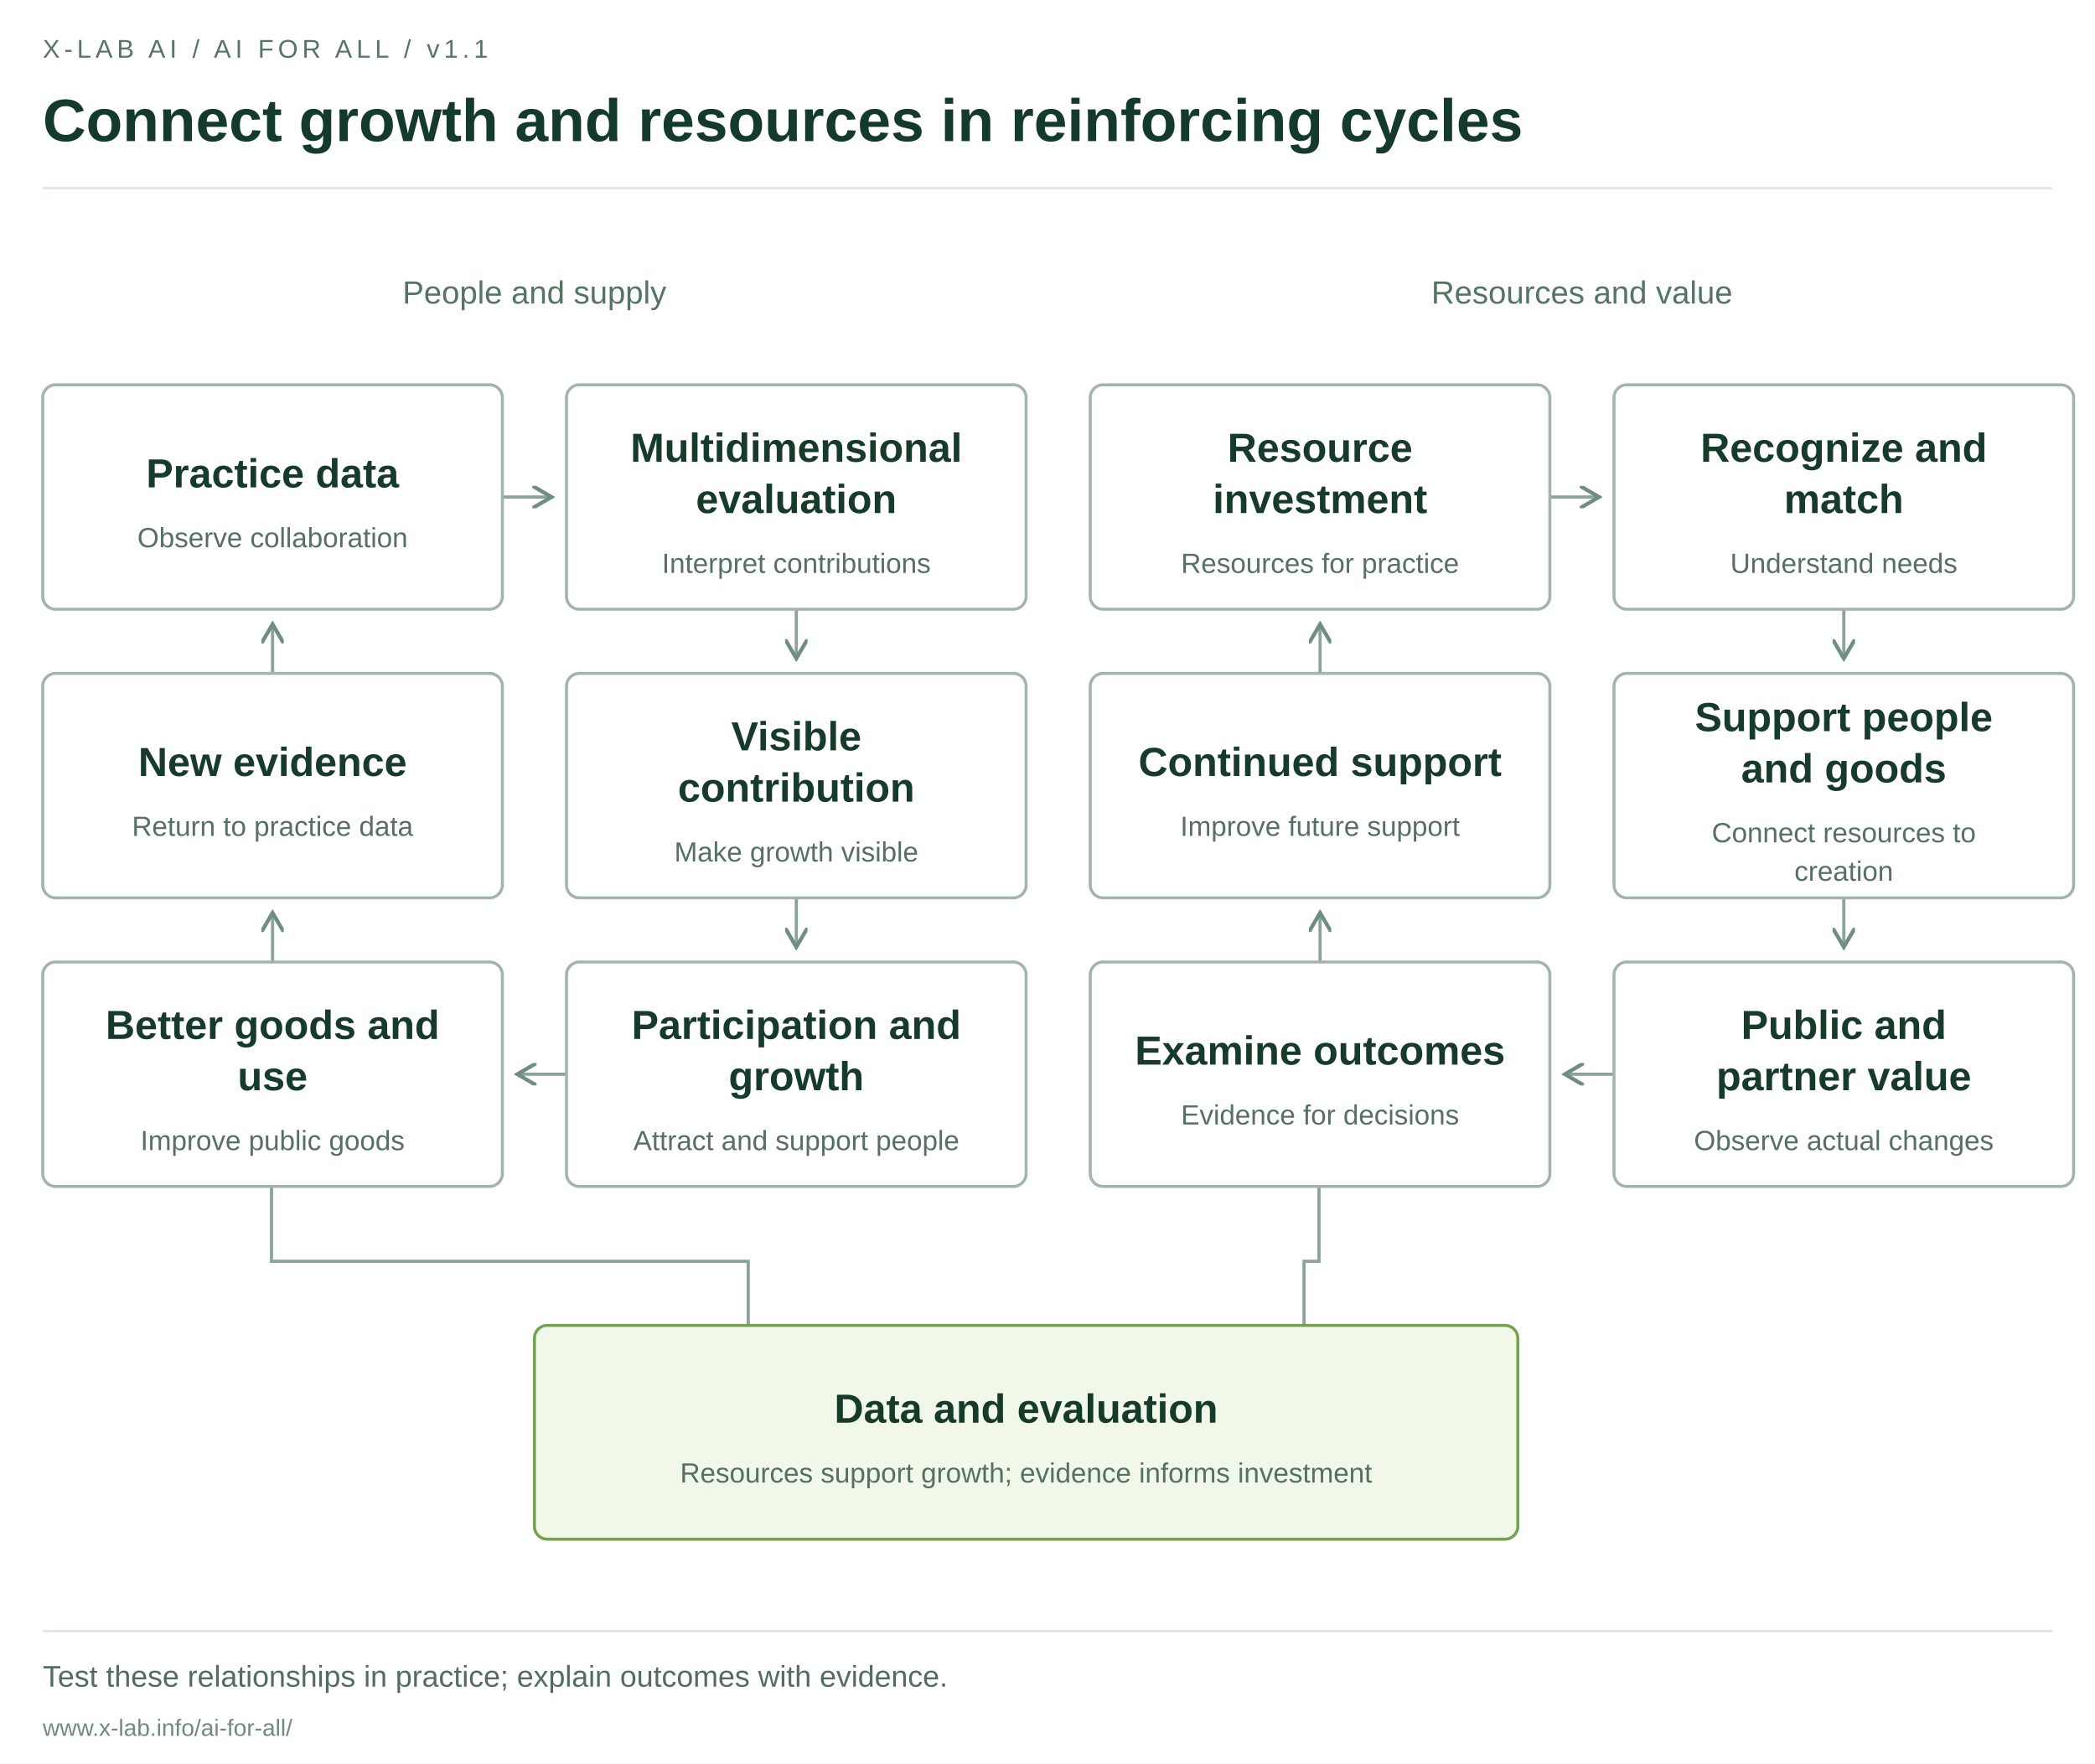
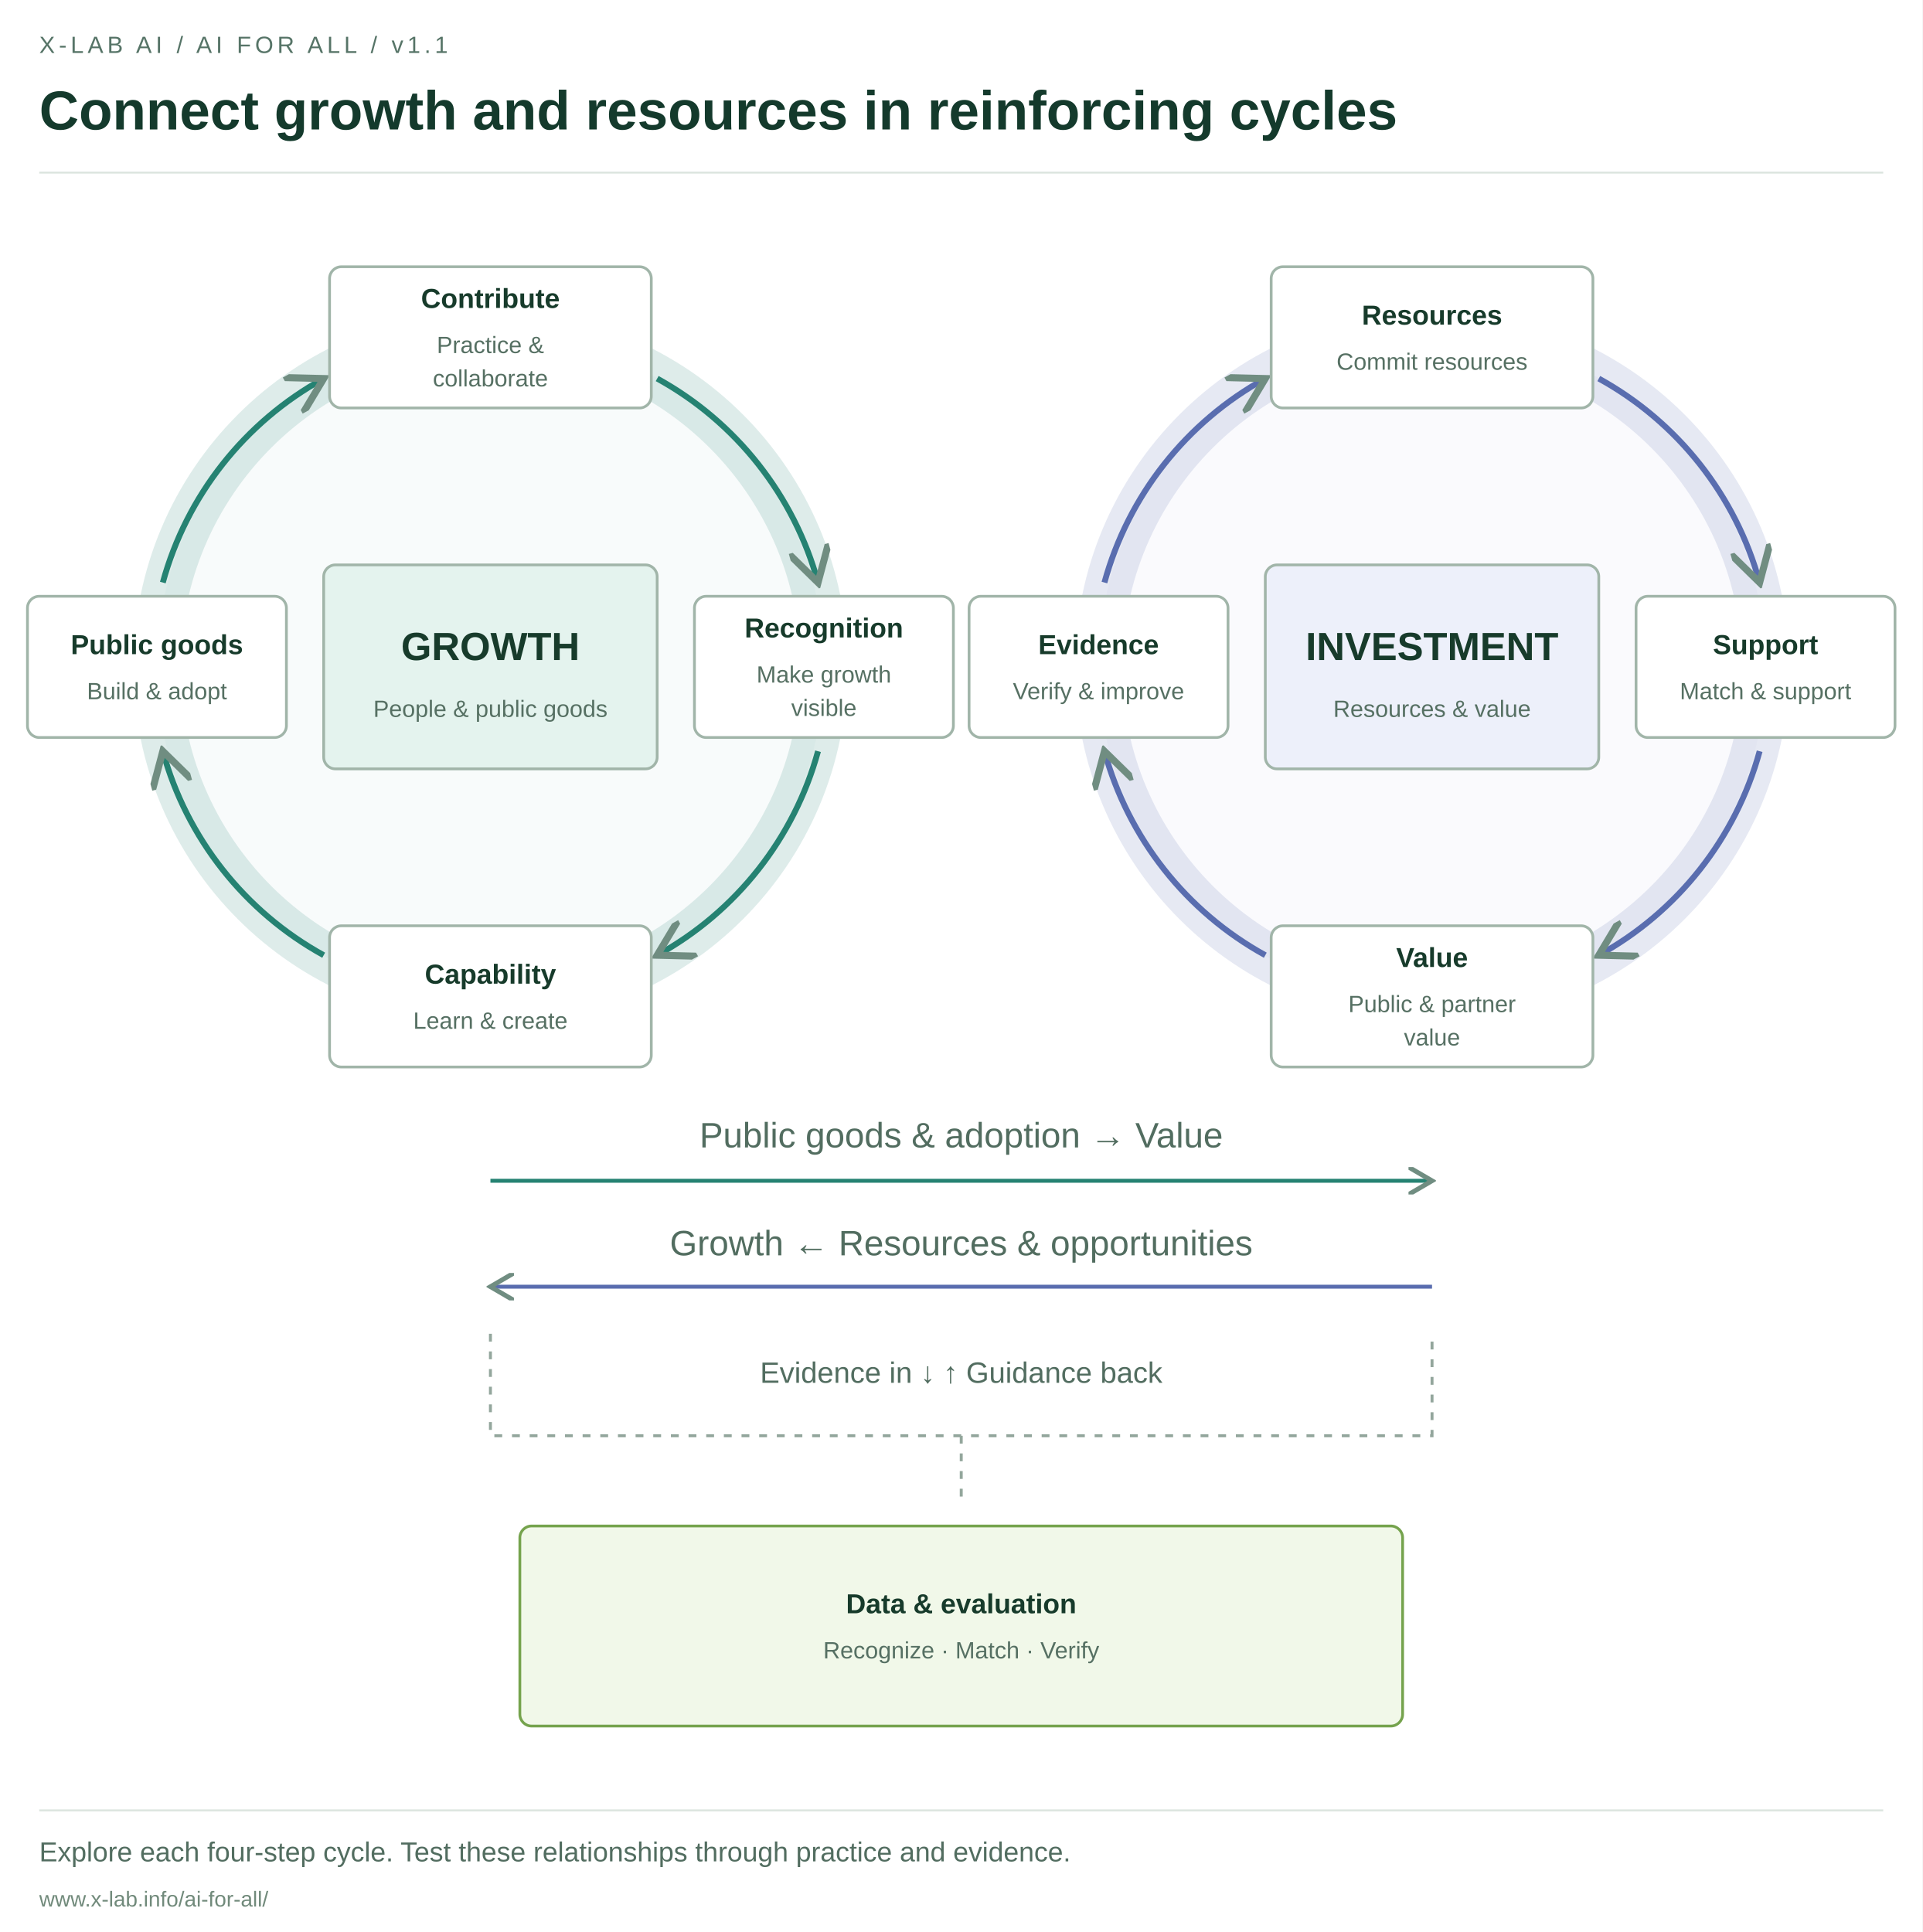
- <svg xmlns="http://www.w3.org/2000/svg" viewBox="0 0 980 825" width="980" height="825" class="concept-svg" role="img" aria-labelledby="title desc">
+ <svg xmlns="http://www.w3.org/2000/svg" viewBox="0 0 980 985" width="980" height="985" class="concept-svg" role="img" aria-labelledby="title desc">
  <defs>
    <marker id="twin-flywheels-en-desktop-arrow" markerWidth="7" markerHeight="7" refX="6" refY="3.5" orient="auto">
      <path d="M0 0 L6 3.5 L0 7" fill="none" stroke="#708d81" stroke-width="1.2" />
    </marker>
  </defs>
  <rect width="100%" height="100%" fill="#ffffff" />
  <text x="20" y="27" font-family="Arial,sans-serif" font-size="12" letter-spacing="2" fill="#567467">X-LAB AI / AI FOR ALL / v1.1</text>
  <text x="20" y="66" font-family="Arial,Source Han Sans SC,Noto Sans CJK SC,sans-serif" font-size="28" font-weight="600" fill="#143a2c">Connect growth and resources in reinforcing cycles</text>
  <path d="M20 88 H960" stroke="#dce5df" />
  <g transform="translate(0,110)">
-     <path class="concept-edge" data-from="practice" data-to="evaluate" data-group="growth" d="M235 122.5 H258" fill="none" stroke="#8aa497" stroke-width="1.5" marker-end="url(#twin-flywheels-en-desktop-arrow)" />
-     <path class="concept-edge" data-from="evaluate" data-to="visible" data-group="growth" d="M372.5 175 V198" fill="none" stroke="#8aa497" stroke-width="1.5" marker-end="url(#twin-flywheels-en-desktop-arrow)" />
-     <path class="concept-edge" data-from="visible" data-to="talent" data-group="growth" d="M372.5 310 V333" fill="none" stroke="#8aa497" stroke-width="1.5" marker-end="url(#twin-flywheels-en-desktop-arrow)" />
-     <path class="concept-edge" data-from="talent" data-to="supply" data-group="growth" d="M265 392.5 H242" fill="none" stroke="#8aa497" stroke-width="1.5" marker-end="url(#twin-flywheels-en-desktop-arrow)" />
-     <path class="concept-edge" data-from="supply" data-to="feedback" data-group="growth" d="M127.5 340 V317" fill="none" stroke="#8aa497" stroke-width="1.5" marker-end="url(#twin-flywheels-en-desktop-arrow)" />
-     <path class="concept-edge" data-from="feedback" data-to="practice" data-group="growth" d="M127.5 205 V182" fill="none" stroke="#8aa497" stroke-width="1.5" marker-end="url(#twin-flywheels-en-desktop-arrow)" />
-     <path class="concept-edge" data-from="invest" data-to="match" data-group="value" d="M725 122.5 H748" fill="none" stroke="#8aa497" stroke-width="1.5" marker-end="url(#twin-flywheels-en-desktop-arrow)" />
-     <path class="concept-edge" data-from="match" data-to="support" data-group="value" d="M862.5 175 V198" fill="none" stroke="#8aa497" stroke-width="1.5" marker-end="url(#twin-flywheels-en-desktop-arrow)" />
-     <path class="concept-edge" data-from="support" data-to="value" data-group="value" d="M862.5 310 V333" fill="none" stroke="#8aa497" stroke-width="1.5" marker-end="url(#twin-flywheels-en-desktop-arrow)" />
-     <path class="concept-edge" data-from="value" data-to="evidence" data-group="value" d="M755 392.5 H732" fill="none" stroke="#8aa497" stroke-width="1.5" marker-end="url(#twin-flywheels-en-desktop-arrow)" />
-     <path class="concept-edge" data-from="evidence" data-to="reinvest" data-group="value" d="M617.5 340 V317" fill="none" stroke="#8aa497" stroke-width="1.5" marker-end="url(#twin-flywheels-en-desktop-arrow)" />
-     <path class="concept-edge" data-from="reinvest" data-to="invest" data-group="value" d="M617.5 205 V182" fill="none" stroke="#8aa497" stroke-width="1.5" marker-end="url(#twin-flywheels-en-desktop-arrow)" />
-     <path class="concept-edge" data-from="shared-core" data-to="supply" data-group="" d="M350 510 V480 H127 V445" fill="none" stroke="#8aa497" stroke-width="1.5" />
-     <path class="concept-edge" data-from="shared-core" data-to="evidence" data-group="" d="M610 510 V480 H617 V445" fill="none" stroke="#8aa497" stroke-width="1.5" />
-     <text x="250" y="32" font-family="Arial,Source Han Sans SC,sans-serif" text-anchor="middle" font-size="15" fill="#547464">People and supply</text>
-     <text x="740" y="32" font-family="Arial,Source Han Sans SC,sans-serif" text-anchor="middle" font-size="15" fill="#547464">Resources and value</text>
+     <circle cx="250" cy="230" r="170" fill="#258272" fill-opacity=".035" stroke="#258272" stroke-opacity=".15" stroke-width="24" />
+     <circle cx="730" cy="230" r="170" fill="#596daf" fill-opacity=".035" stroke="#596daf" stroke-opacity=".15" stroke-width="24" />
+     <text x="490" y="475" text-anchor="middle" font-family="Arial,Source Han Sans SC,sans-serif" font-size="18" fill="#526d60">Public goods &amp; adoption → Value</text>
+     <path d="M250 492 H730" stroke="#258272" stroke-width="2" marker-end="url(#twin-flywheels-en-desktop-arrow)" />
+     <text x="490" y="530" text-anchor="middle" font-family="Arial,Source Han Sans SC,sans-serif" font-size="18" fill="#526d60">Growth ← Resources &amp; opportunities</text>
+     <path d="M730 546 H250" stroke="#596daf" stroke-width="2" marker-end="url(#twin-flywheels-en-desktop-arrow)" />
+     <path d="M250 570 V622 H730 V570 M490 622 V656" fill="none" stroke="#93a69c" stroke-dasharray="4 5" stroke-width="1.5" />
+     <text x="490" y="595" text-anchor="middle" font-family="Arial,Source Han Sans SC,sans-serif" font-size="15" fill="#526d60">Evidence in ↓  ↑ Guidance back</text>
+     <path class="concept-edge" data-from="practice" data-to="visible" data-group="growth" d="M335 83 A170 170 0 0 1 417 187" fill="none" stroke="#258272" stroke-width="3" marker-end="url(#twin-flywheels-en-desktop-arrow)" />
+     <path class="concept-edge" data-from="visible" data-to="talent" data-group="growth" d="M417 273 A170 170 0 0 1 335 377" fill="none" stroke="#258272" stroke-width="3" marker-end="url(#twin-flywheels-en-desktop-arrow)" />
+     <path class="concept-edge" data-from="talent" data-to="supply" data-group="growth" d="M165 377 A170 170 0 0 1 83 273" fill="none" stroke="#258272" stroke-width="3" marker-end="url(#twin-flywheels-en-desktop-arrow)" />
+     <path class="concept-edge" data-from="supply" data-to="practice" data-group="growth" d="M83 187 A170 170 0 0 1 165 83" fill="none" stroke="#258272" stroke-width="3" marker-end="url(#twin-flywheels-en-desktop-arrow)" />
+     <path class="concept-edge" data-from="invest" data-to="support" data-group="value" d="M815 83 A170 170 0 0 1 897 187" fill="none" stroke="#596daf" stroke-width="3" marker-end="url(#twin-flywheels-en-desktop-arrow)" />
+     <path class="concept-edge" data-from="support" data-to="value" data-group="value" d="M897 273 A170 170 0 0 1 815 377" fill="none" stroke="#596daf" stroke-width="3" marker-end="url(#twin-flywheels-en-desktop-arrow)" />
+     <path class="concept-edge" data-from="value" data-to="evidence" data-group="value" d="M645 377 A170 170 0 0 1 563 273" fill="none" stroke="#596daf" stroke-width="3" marker-end="url(#twin-flywheels-en-desktop-arrow)" />
+     <path class="concept-edge" data-from="evidence" data-to="invest" data-group="value" d="M563 187 A170 170 0 0 1 645 83" fill="none" stroke="#596daf" stroke-width="3" marker-end="url(#twin-flywheels-en-desktop-arrow)" />
    <g class="concept-node" data-node="practice" data-group="growth">
-       <rect x="20" y="70" width="215" height="105" rx="6" fill="#fff" stroke="#a1b5a9" stroke-width="1.4" />
-       <text x="127.5" y="118.0" text-anchor="middle" font-family="Arial,Source Han Sans SC,Noto Sans CJK SC,sans-serif" font-size="19" font-weight="600" fill="#173b2b">Practice data</text>
-       <text x="127.5" y="146.0" text-anchor="middle" font-family="Arial,Source Han Sans SC,Noto Sans CJK SC,sans-serif" font-size="13" fill="#567063">Observe collaboration</text>
-     </g>
-     <g class="concept-node" data-node="evaluate" data-group="growth">
-       <rect x="265" y="70" width="215" height="105" rx="6" fill="#fff" stroke="#a1b5a9" stroke-width="1.4" />
-       <text x="372.5" y="106.0" text-anchor="middle" font-family="Arial,Source Han Sans SC,Noto Sans CJK SC,sans-serif" font-size="19" font-weight="600" fill="#173b2b">Multidimensional</text>
-       <text x="372.5" y="130.0" text-anchor="middle" font-family="Arial,Source Han Sans SC,Noto Sans CJK SC,sans-serif" font-size="19" font-weight="600" fill="#173b2b">evaluation</text>
-       <text x="372.5" y="158.0" text-anchor="middle" font-family="Arial,Source Han Sans SC,Noto Sans CJK SC,sans-serif" font-size="13" fill="#567063">Interpret contributions</text>
+       <rect x="168" y="26" width="164" height="72" rx="6" fill="#fff" stroke="#a1b5a9" stroke-width="1.4" />
+       <text x="250.0" y="47.0" text-anchor="middle" font-family="Arial,Source Han Sans SC,Noto Sans CJK SC,sans-serif" font-size="14" font-weight="600" fill="#173b2b">Contribute</text>
+       <text x="250.0" y="70.0" text-anchor="middle" font-family="Arial,Source Han Sans SC,Noto Sans CJK SC,sans-serif" font-size="12" fill="#567063">Practice &amp;</text>
+       <text x="250.0" y="87.0" text-anchor="middle" font-family="Arial,Source Han Sans SC,Noto Sans CJK SC,sans-serif" font-size="12" fill="#567063">collaborate</text>
    </g>
    <g class="concept-node" data-node="visible" data-group="growth">
-       <rect x="265" y="205" width="215" height="105" rx="6" fill="#fff" stroke="#a1b5a9" stroke-width="1.4" />
-       <text x="372.5" y="241.0" text-anchor="middle" font-family="Arial,Source Han Sans SC,Noto Sans CJK SC,sans-serif" font-size="19" font-weight="600" fill="#173b2b">Visible</text>
-       <text x="372.5" y="265.0" text-anchor="middle" font-family="Arial,Source Han Sans SC,Noto Sans CJK SC,sans-serif" font-size="19" font-weight="600" fill="#173b2b">contribution</text>
-       <text x="372.5" y="293.0" text-anchor="middle" font-family="Arial,Source Han Sans SC,Noto Sans CJK SC,sans-serif" font-size="13" fill="#567063">Make growth visible</text>
+       <rect x="354" y="194" width="132" height="72" rx="6" fill="#fff" stroke="#a1b5a9" stroke-width="1.4" />
+       <text x="420.0" y="215.0" text-anchor="middle" font-family="Arial,Source Han Sans SC,Noto Sans CJK SC,sans-serif" font-size="14" font-weight="600" fill="#173b2b">Recognition</text>
+       <text x="420.0" y="238.0" text-anchor="middle" font-family="Arial,Source Han Sans SC,Noto Sans CJK SC,sans-serif" font-size="12" fill="#567063">Make growth</text>
+       <text x="420.0" y="255.0" text-anchor="middle" font-family="Arial,Source Han Sans SC,Noto Sans CJK SC,sans-serif" font-size="12" fill="#567063">visible</text>
    </g>
    <g class="concept-node" data-node="talent" data-group="growth">
-       <rect x="265" y="340" width="215" height="105" rx="6" fill="#fff" stroke="#a1b5a9" stroke-width="1.4" />
-       <text x="372.5" y="376.0" text-anchor="middle" font-family="Arial,Source Han Sans SC,Noto Sans CJK SC,sans-serif" font-size="19" font-weight="600" fill="#173b2b">Participation and</text>
-       <text x="372.5" y="400.0" text-anchor="middle" font-family="Arial,Source Han Sans SC,Noto Sans CJK SC,sans-serif" font-size="19" font-weight="600" fill="#173b2b">growth</text>
-       <text x="372.5" y="428.0" text-anchor="middle" font-family="Arial,Source Han Sans SC,Noto Sans CJK SC,sans-serif" font-size="13" fill="#567063">Attract and support people</text>
+       <rect x="168" y="362" width="164" height="72" rx="6" fill="#fff" stroke="#a1b5a9" stroke-width="1.4" />
+       <text x="250.0" y="391.5" text-anchor="middle" font-family="Arial,Source Han Sans SC,Noto Sans CJK SC,sans-serif" font-size="14" font-weight="600" fill="#173b2b">Capability</text>
+       <text x="250.0" y="414.5" text-anchor="middle" font-family="Arial,Source Han Sans SC,Noto Sans CJK SC,sans-serif" font-size="12" fill="#567063">Learn &amp; create</text>
    </g>
    <g class="concept-node" data-node="supply" data-group="growth">
-       <rect x="20" y="340" width="215" height="105" rx="6" fill="#fff" stroke="#a1b5a9" stroke-width="1.4" />
-       <text x="127.5" y="376.0" text-anchor="middle" font-family="Arial,Source Han Sans SC,Noto Sans CJK SC,sans-serif" font-size="19" font-weight="600" fill="#173b2b">Better goods and</text>
-       <text x="127.5" y="400.0" text-anchor="middle" font-family="Arial,Source Han Sans SC,Noto Sans CJK SC,sans-serif" font-size="19" font-weight="600" fill="#173b2b">use</text>
-       <text x="127.5" y="428.0" text-anchor="middle" font-family="Arial,Source Han Sans SC,Noto Sans CJK SC,sans-serif" font-size="13" fill="#567063">Improve public goods</text>
+       <rect x="14" y="194" width="132" height="72" rx="6" fill="#fff" stroke="#a1b5a9" stroke-width="1.4" />
+       <text x="80.0" y="223.5" text-anchor="middle" font-family="Arial,Source Han Sans SC,Noto Sans CJK SC,sans-serif" font-size="14" font-weight="600" fill="#173b2b">Public goods</text>
+       <text x="80.0" y="246.5" text-anchor="middle" font-family="Arial,Source Han Sans SC,Noto Sans CJK SC,sans-serif" font-size="12" fill="#567063">Build &amp; adopt</text>
    </g>
-     <g class="concept-node" data-node="feedback" data-group="growth">
-       <rect x="20" y="205" width="215" height="105" rx="6" fill="#fff" stroke="#a1b5a9" stroke-width="1.4" />
-       <text x="127.5" y="253.0" text-anchor="middle" font-family="Arial,Source Han Sans SC,Noto Sans CJK SC,sans-serif" font-size="19" font-weight="600" fill="#173b2b">New evidence</text>
-       <text x="127.5" y="281.0" text-anchor="middle" font-family="Arial,Source Han Sans SC,Noto Sans CJK SC,sans-serif" font-size="13" fill="#567063">Return to practice data</text>
+     <g class="concept-node" data-node="growth-hub" data-group="growth">
+       <rect x="165" y="178" width="170" height="104" rx="6" fill="#e4f3ee" stroke="#a1b5a9" stroke-width="1.4" />
+       <text x="250.0" y="226.5" text-anchor="middle" font-family="Arial,Source Han Sans SC,Noto Sans CJK SC,sans-serif" font-size="20" font-weight="600" fill="#173b2b">GROWTH</text>
+       <text x="250.0" y="255.5" text-anchor="middle" font-family="Arial,Source Han Sans SC,Noto Sans CJK SC,sans-serif" font-size="12" fill="#567063">People &amp; public goods</text>
    </g>
    <g class="concept-node" data-node="invest" data-group="value">
-       <rect x="510" y="70" width="215" height="105" rx="6" fill="#fff" stroke="#a1b5a9" stroke-width="1.4" />
-       <text x="617.5" y="106.0" text-anchor="middle" font-family="Arial,Source Han Sans SC,Noto Sans CJK SC,sans-serif" font-size="19" font-weight="600" fill="#173b2b">Resource</text>
-       <text x="617.5" y="130.0" text-anchor="middle" font-family="Arial,Source Han Sans SC,Noto Sans CJK SC,sans-serif" font-size="19" font-weight="600" fill="#173b2b">investment</text>
-       <text x="617.5" y="158.0" text-anchor="middle" font-family="Arial,Source Han Sans SC,Noto Sans CJK SC,sans-serif" font-size="13" fill="#567063">Resources for practice</text>
-     </g>
-     <g class="concept-node" data-node="match" data-group="value">
-       <rect x="755" y="70" width="215" height="105" rx="6" fill="#fff" stroke="#a1b5a9" stroke-width="1.4" />
-       <text x="862.5" y="106.0" text-anchor="middle" font-family="Arial,Source Han Sans SC,Noto Sans CJK SC,sans-serif" font-size="19" font-weight="600" fill="#173b2b">Recognize and</text>
-       <text x="862.5" y="130.0" text-anchor="middle" font-family="Arial,Source Han Sans SC,Noto Sans CJK SC,sans-serif" font-size="19" font-weight="600" fill="#173b2b">match</text>
-       <text x="862.5" y="158.0" text-anchor="middle" font-family="Arial,Source Han Sans SC,Noto Sans CJK SC,sans-serif" font-size="13" fill="#567063">Understand needs</text>
+       <rect x="648" y="26" width="164" height="72" rx="6" fill="#fff" stroke="#a1b5a9" stroke-width="1.4" />
+       <text x="730.0" y="55.5" text-anchor="middle" font-family="Arial,Source Han Sans SC,Noto Sans CJK SC,sans-serif" font-size="14" font-weight="600" fill="#173b2b">Resources</text>
+       <text x="730.0" y="78.5" text-anchor="middle" font-family="Arial,Source Han Sans SC,Noto Sans CJK SC,sans-serif" font-size="12" fill="#567063">Commit resources</text>
    </g>
    <g class="concept-node" data-node="support" data-group="value">
-       <rect x="755" y="205" width="215" height="105" rx="6" fill="#fff" stroke="#a1b5a9" stroke-width="1.4" />
-       <text x="862.5" y="232.0" text-anchor="middle" font-family="Arial,Source Han Sans SC,Noto Sans CJK SC,sans-serif" font-size="19" font-weight="600" fill="#173b2b">Support people</text>
-       <text x="862.5" y="256.0" text-anchor="middle" font-family="Arial,Source Han Sans SC,Noto Sans CJK SC,sans-serif" font-size="19" font-weight="600" fill="#173b2b">and goods</text>
-       <text x="862.5" y="284.0" text-anchor="middle" font-family="Arial,Source Han Sans SC,Noto Sans CJK SC,sans-serif" font-size="13" fill="#567063">Connect resources to</text>
-       <text x="862.5" y="302.0" text-anchor="middle" font-family="Arial,Source Han Sans SC,Noto Sans CJK SC,sans-serif" font-size="13" fill="#567063">creation</text>
+       <rect x="834" y="194" width="132" height="72" rx="6" fill="#fff" stroke="#a1b5a9" stroke-width="1.4" />
+       <text x="900.0" y="223.5" text-anchor="middle" font-family="Arial,Source Han Sans SC,Noto Sans CJK SC,sans-serif" font-size="14" font-weight="600" fill="#173b2b">Support</text>
+       <text x="900.0" y="246.5" text-anchor="middle" font-family="Arial,Source Han Sans SC,Noto Sans CJK SC,sans-serif" font-size="12" fill="#567063">Match &amp; support</text>
    </g>
    <g class="concept-node" data-node="value" data-group="value">
-       <rect x="755" y="340" width="215" height="105" rx="6" fill="#fff" stroke="#a1b5a9" stroke-width="1.4" />
-       <text x="862.5" y="376.0" text-anchor="middle" font-family="Arial,Source Han Sans SC,Noto Sans CJK SC,sans-serif" font-size="19" font-weight="600" fill="#173b2b">Public and</text>
-       <text x="862.5" y="400.0" text-anchor="middle" font-family="Arial,Source Han Sans SC,Noto Sans CJK SC,sans-serif" font-size="19" font-weight="600" fill="#173b2b">partner value</text>
-       <text x="862.5" y="428.0" text-anchor="middle" font-family="Arial,Source Han Sans SC,Noto Sans CJK SC,sans-serif" font-size="13" fill="#567063">Observe actual changes</text>
+       <rect x="648" y="362" width="164" height="72" rx="6" fill="#fff" stroke="#a1b5a9" stroke-width="1.4" />
+       <text x="730.0" y="383.0" text-anchor="middle" font-family="Arial,Source Han Sans SC,Noto Sans CJK SC,sans-serif" font-size="14" font-weight="600" fill="#173b2b">Value</text>
+       <text x="730.0" y="406.0" text-anchor="middle" font-family="Arial,Source Han Sans SC,Noto Sans CJK SC,sans-serif" font-size="12" fill="#567063">Public &amp; partner</text>
+       <text x="730.0" y="423.0" text-anchor="middle" font-family="Arial,Source Han Sans SC,Noto Sans CJK SC,sans-serif" font-size="12" fill="#567063">value</text>
    </g>
    <g class="concept-node" data-node="evidence" data-group="value">
-       <rect x="510" y="340" width="215" height="105" rx="6" fill="#fff" stroke="#a1b5a9" stroke-width="1.4" />
-       <text x="617.5" y="388.0" text-anchor="middle" font-family="Arial,Source Han Sans SC,Noto Sans CJK SC,sans-serif" font-size="19" font-weight="600" fill="#173b2b">Examine outcomes</text>
-       <text x="617.5" y="416.0" text-anchor="middle" font-family="Arial,Source Han Sans SC,Noto Sans CJK SC,sans-serif" font-size="13" fill="#567063">Evidence for decisions</text>
+       <rect x="494" y="194" width="132" height="72" rx="6" fill="#fff" stroke="#a1b5a9" stroke-width="1.4" />
+       <text x="560.0" y="223.5" text-anchor="middle" font-family="Arial,Source Han Sans SC,Noto Sans CJK SC,sans-serif" font-size="14" font-weight="600" fill="#173b2b">Evidence</text>
+       <text x="560.0" y="246.5" text-anchor="middle" font-family="Arial,Source Han Sans SC,Noto Sans CJK SC,sans-serif" font-size="12" fill="#567063">Verify &amp; improve</text>
    </g>
-     <g class="concept-node" data-node="reinvest" data-group="value">
-       <rect x="510" y="205" width="215" height="105" rx="6" fill="#fff" stroke="#a1b5a9" stroke-width="1.4" />
-       <text x="617.5" y="253.0" text-anchor="middle" font-family="Arial,Source Han Sans SC,Noto Sans CJK SC,sans-serif" font-size="19" font-weight="600" fill="#173b2b">Continued support</text>
-       <text x="617.5" y="281.0" text-anchor="middle" font-family="Arial,Source Han Sans SC,Noto Sans CJK SC,sans-serif" font-size="13" fill="#567063">Improve future support</text>
+     <g class="concept-node" data-node="value-hub" data-group="value">
+       <rect x="645" y="178" width="170" height="104" rx="6" fill="#edf0fa" stroke="#a1b5a9" stroke-width="1.4" />
+       <text x="730.0" y="226.5" text-anchor="middle" font-family="Arial,Source Han Sans SC,Noto Sans CJK SC,sans-serif" font-size="20" font-weight="600" fill="#173b2b">INVESTMENT</text>
+       <text x="730.0" y="255.5" text-anchor="middle" font-family="Arial,Source Han Sans SC,Noto Sans CJK SC,sans-serif" font-size="12" fill="#567063">Resources &amp; value</text>
    </g>
    <g class="concept-node" data-node="shared-core" data-group="">
-       <rect x="250" y="510" width="460" height="100" rx="6" fill="#f1f8e9" stroke="#75a34d" stroke-width="1.4" />
-       <text x="480.0" y="555.5" text-anchor="middle" font-family="Arial,Source Han Sans SC,Noto Sans CJK SC,sans-serif" font-size="19" font-weight="600" fill="#173b2b">Data and evaluation</text>
-       <text x="480.0" y="583.5" text-anchor="middle" font-family="Arial,Source Han Sans SC,Noto Sans CJK SC,sans-serif" font-size="13" fill="#567063">Resources support growth; evidence informs investment</text>
+       <rect x="265" y="668" width="450" height="102" rx="6" fill="#f1f8e9" stroke="#75a34d" stroke-width="1.4" />
+       <text x="490.0" y="712.5" text-anchor="middle" font-family="Arial,Source Han Sans SC,Noto Sans CJK SC,sans-serif" font-size="14" font-weight="600" fill="#173b2b">Data &amp; evaluation</text>
+       <text x="490.0" y="735.5" text-anchor="middle" font-family="Arial,Source Han Sans SC,Noto Sans CJK SC,sans-serif" font-size="12" fill="#567063">Recognize · Match · Verify</text>
    </g>
  </g>
-   <path d="M20 763 H960" stroke="#dce5df" />
-   <text x="20" y="789" font-family="Arial,Source Han Sans SC,sans-serif" font-size="14" fill="#526d60">Test these relationships in practice; explain outcomes with evidence.</text>
-   <text x="20" y="812" font-family="Arial,sans-serif" font-size="11" fill="#718a7b">www.x-lab.info/ai-for-all/</text>
+   <path d="M20 923 H960" stroke="#dce5df" />
+   <text x="20" y="949" font-family="Arial,Source Han Sans SC,sans-serif" font-size="14" fill="#526d60">Explore each four-step cycle. Test these relationships through practice and evidence.</text>
+   <text x="20" y="972" font-family="Arial,sans-serif" font-size="11" fill="#718a7b">www.x-lab.info/ai-for-all/</text>
</svg>
